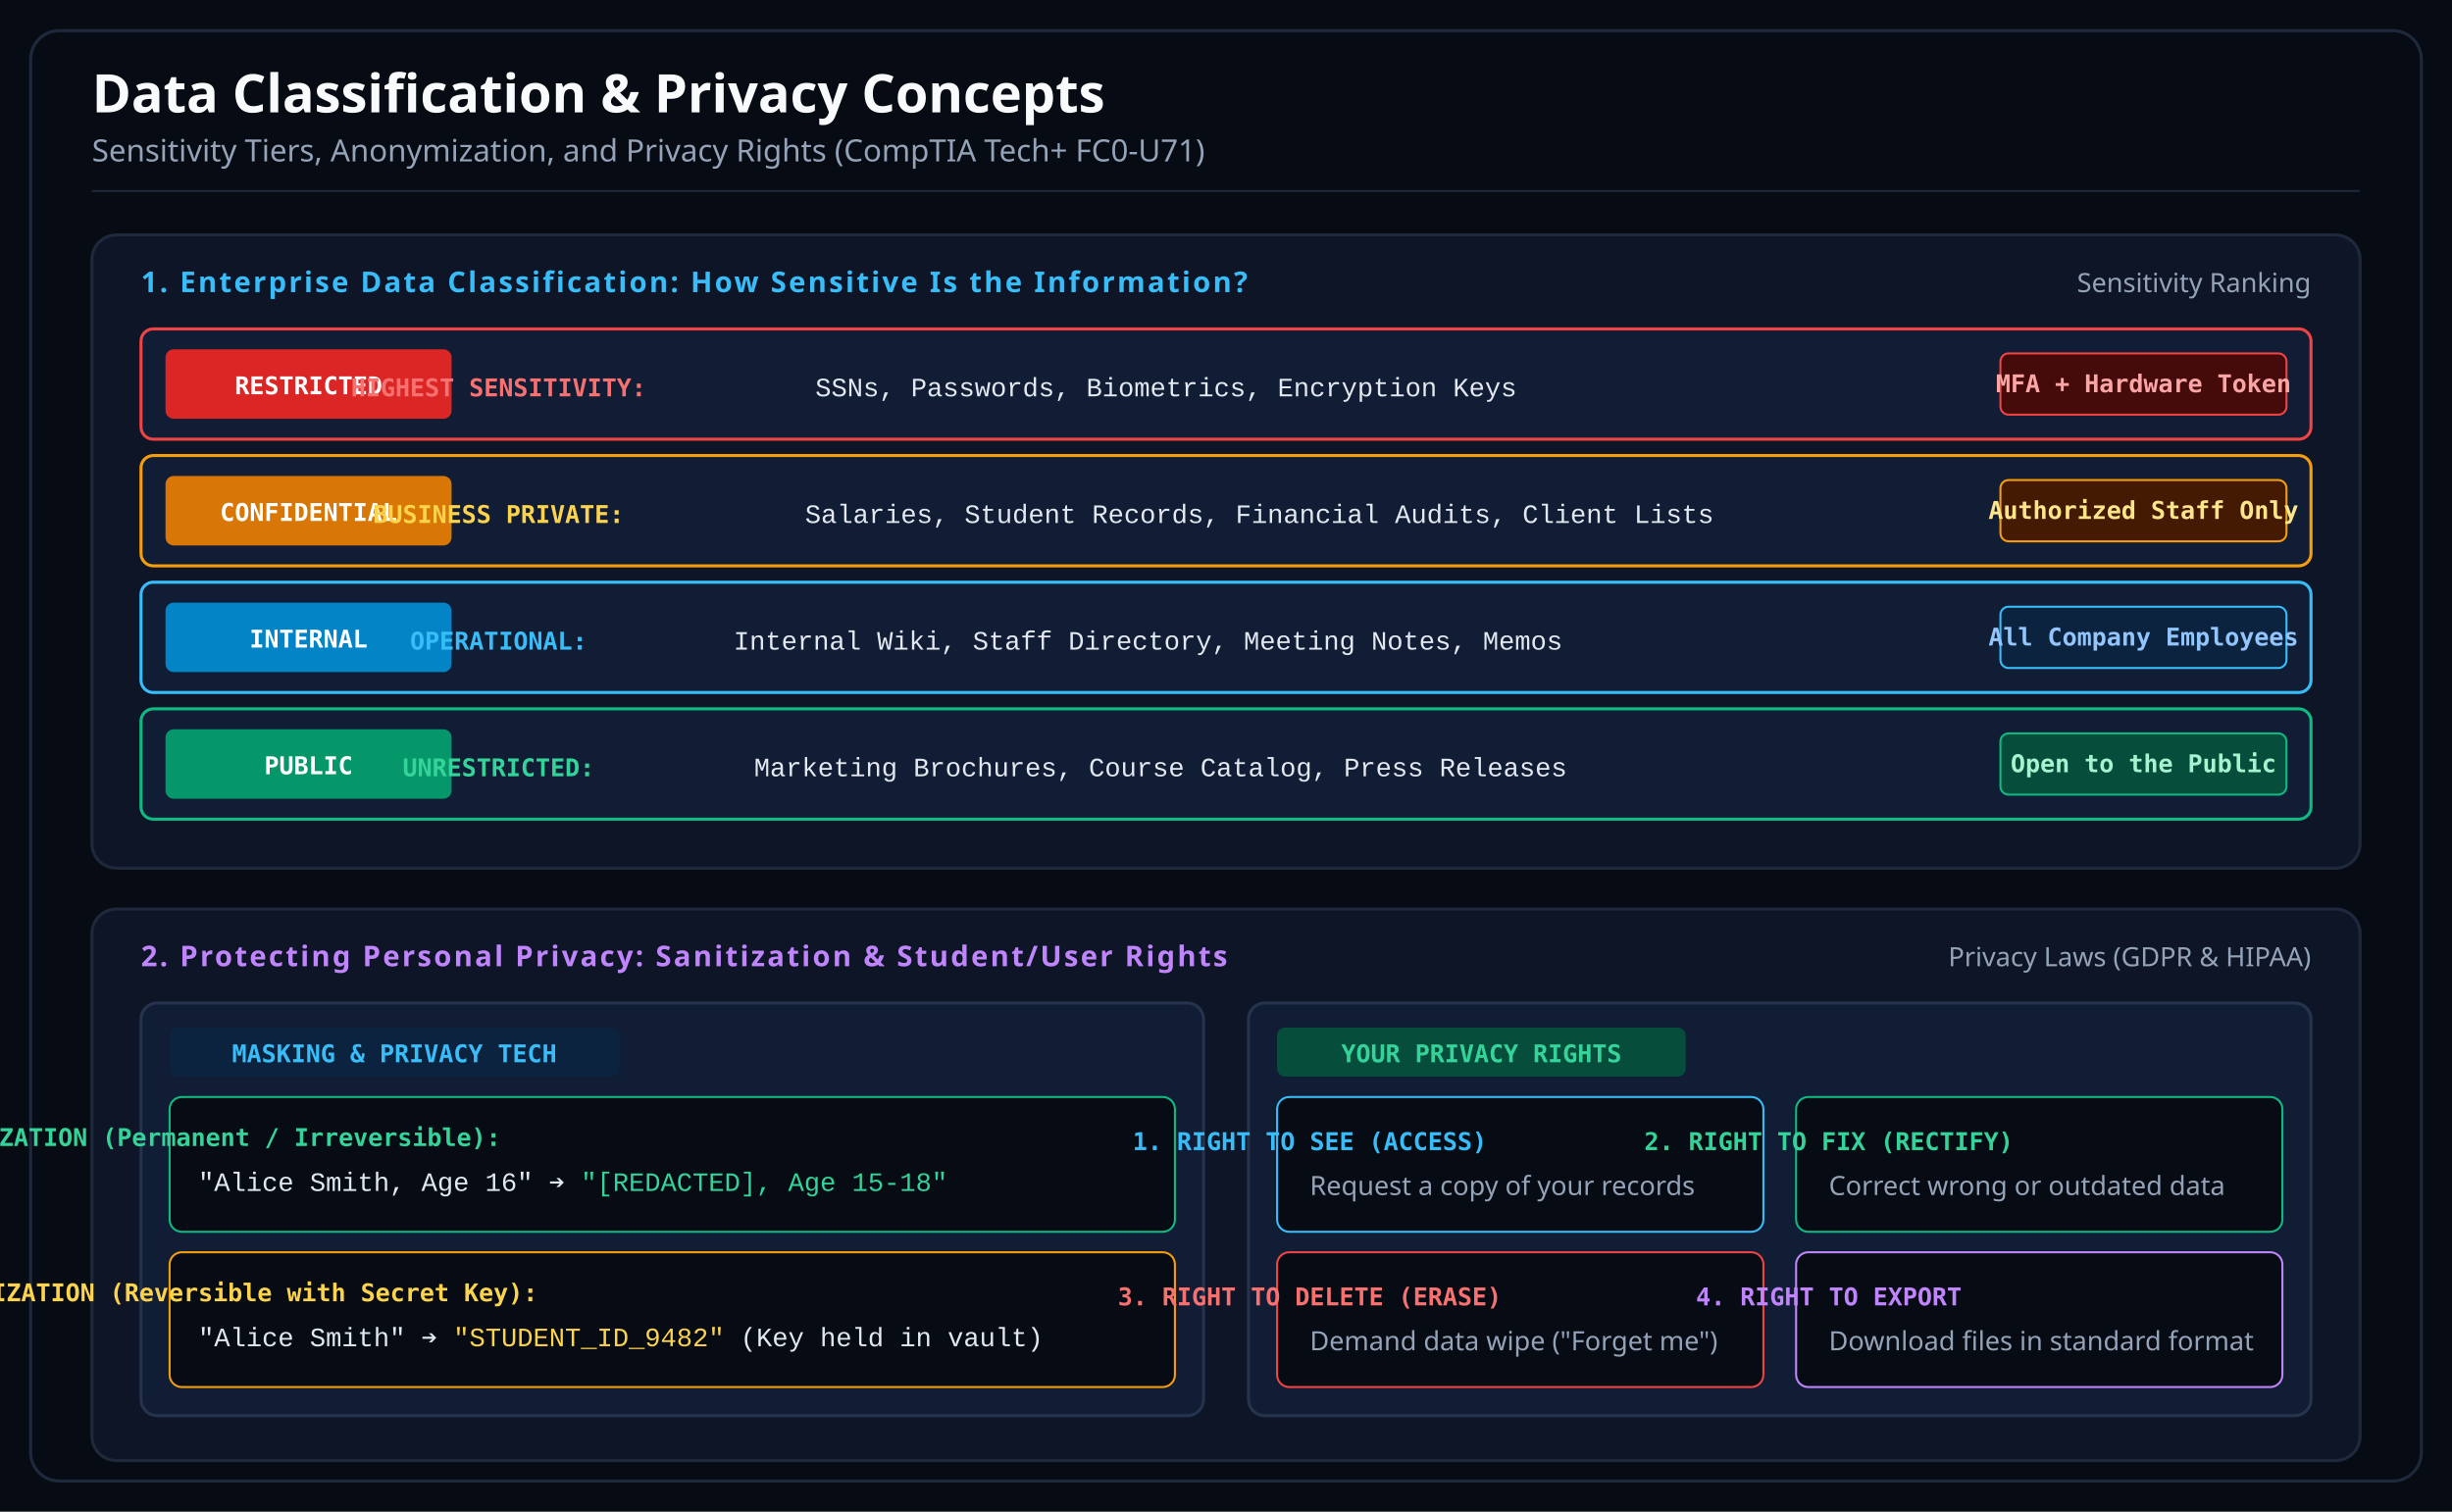
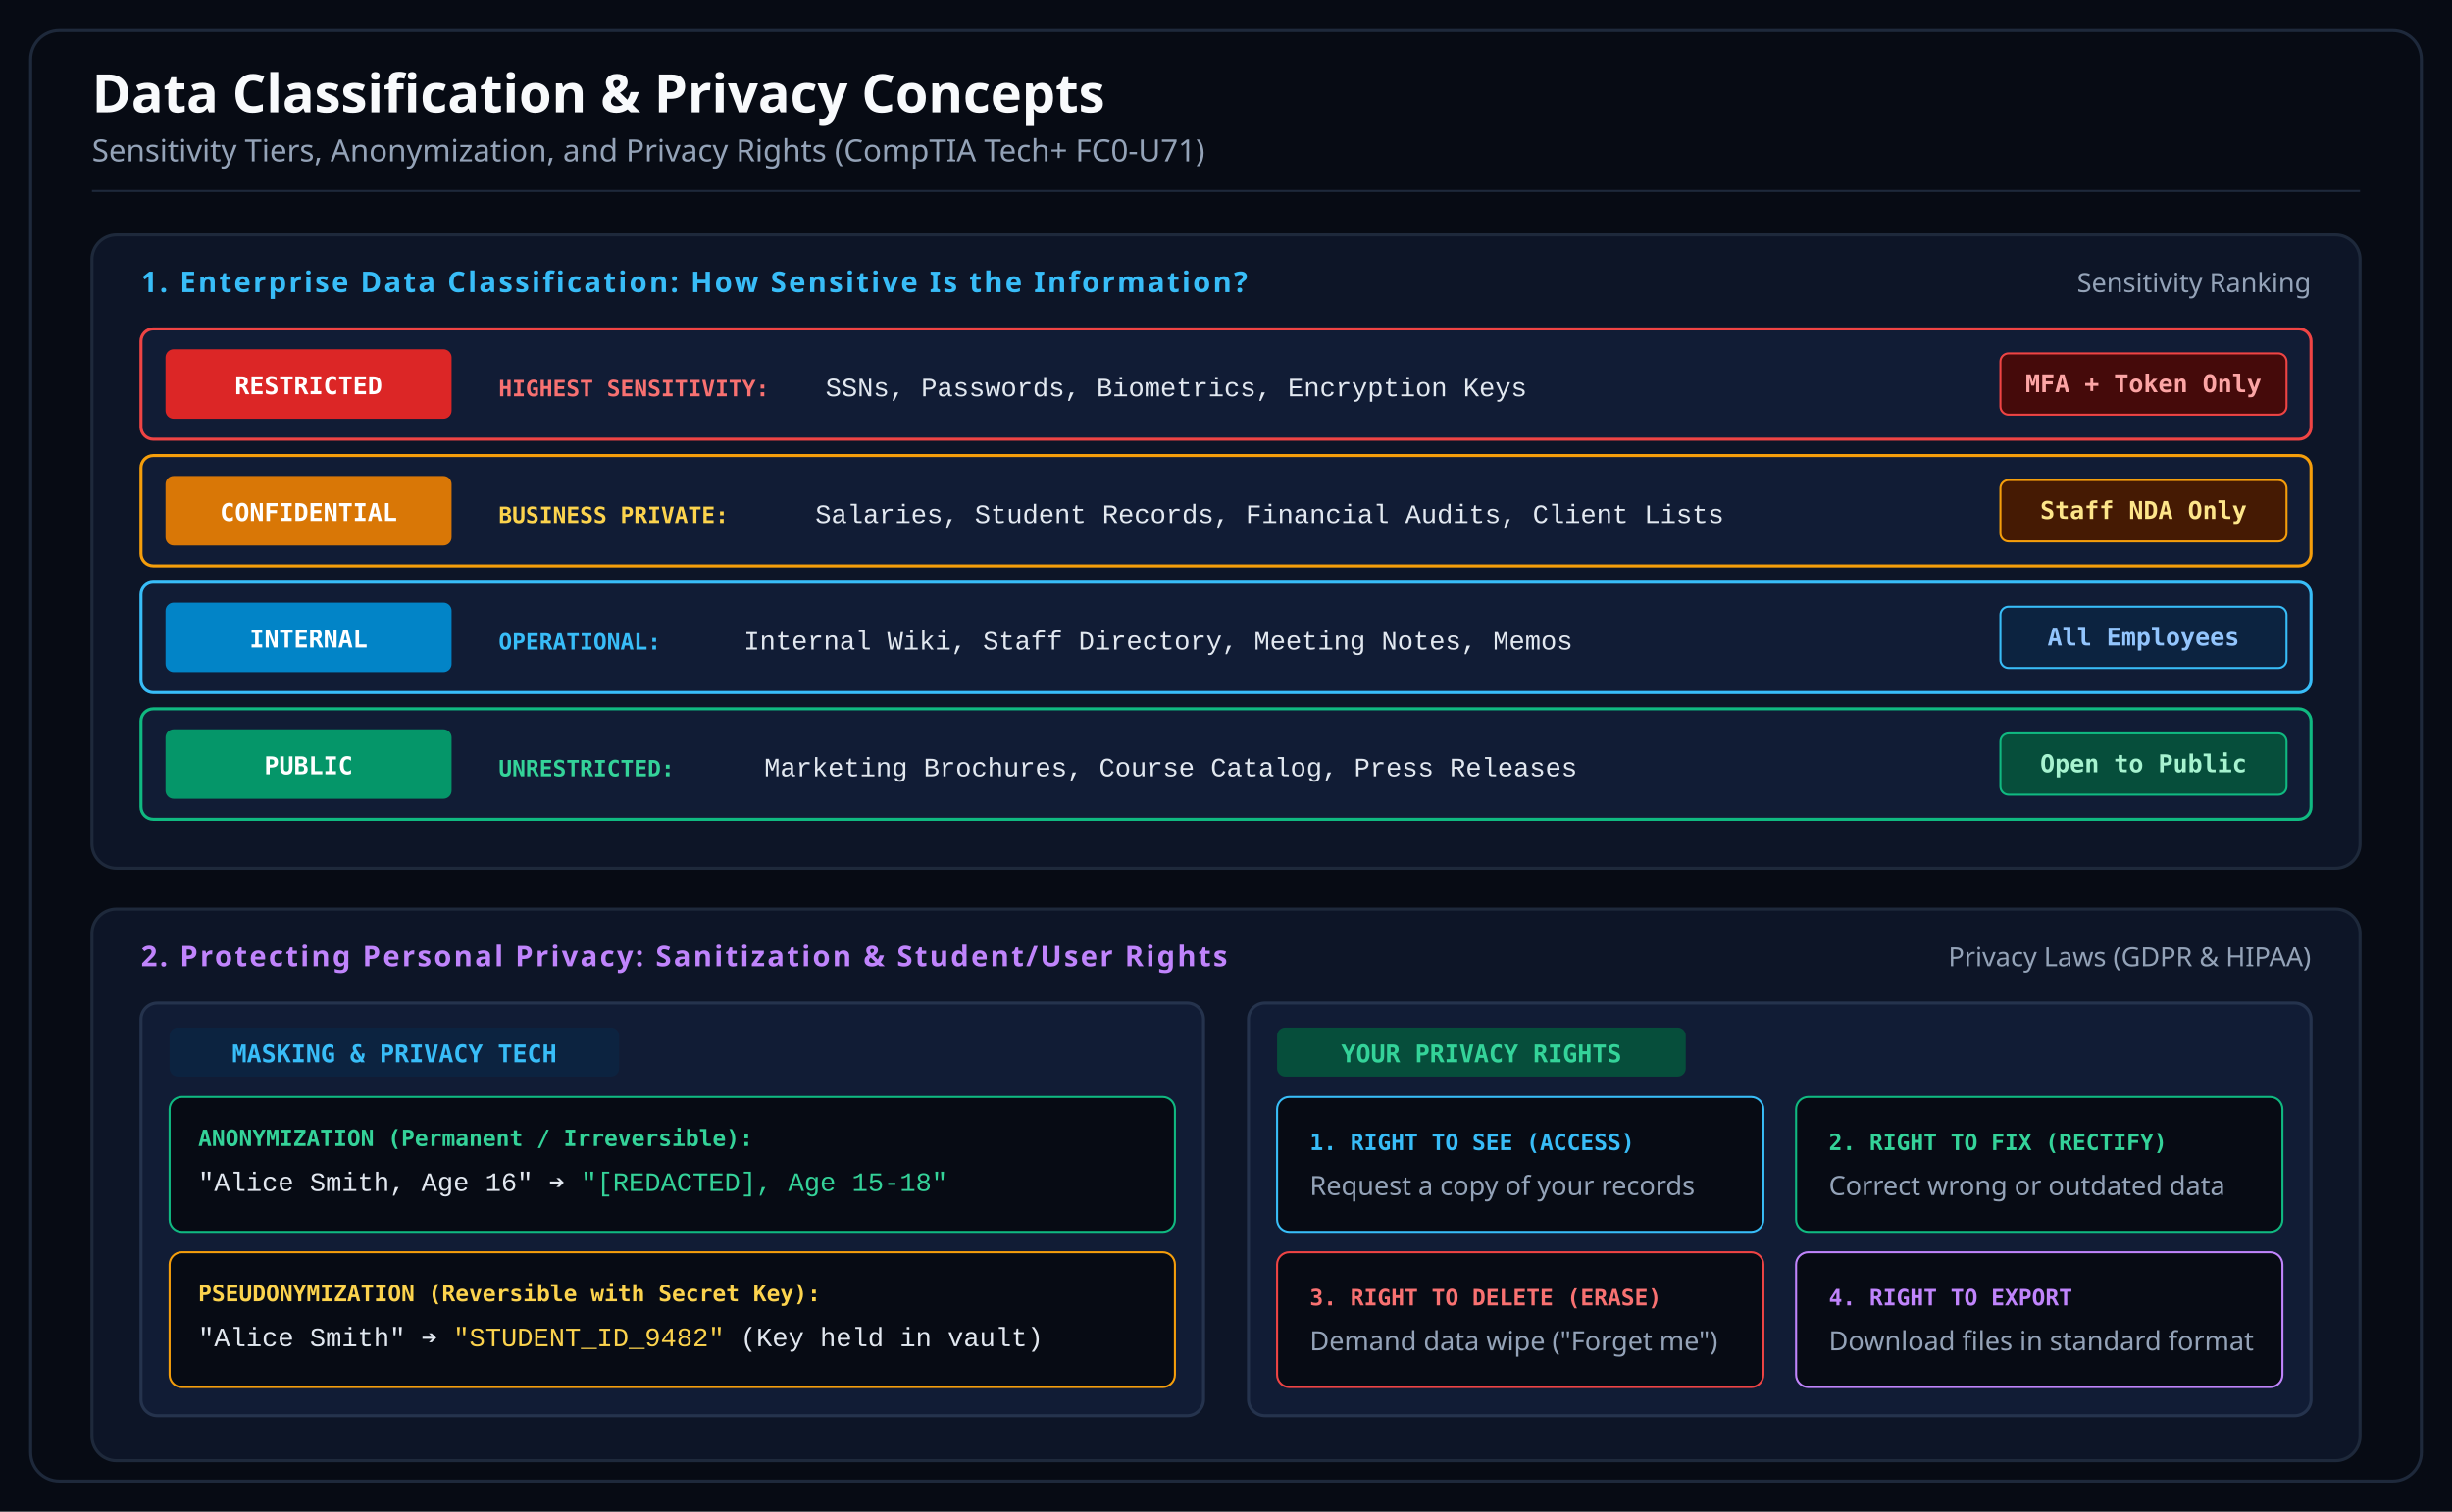
<svg xmlns="http://www.w3.org/2000/svg" viewBox="0 0 1200 740" width="1200" height="740">
  <defs>
    <style>
      .bg { fill: #070b14; }
      .card-bg { fill: #0d1527; stroke: #1e293b; stroke-width: 1.5; rx: 12px; }
      .inner-card { fill: #111c35; stroke: #25334d; stroke-width: 1.5; rx: 8px; }
      .text-title { font-family: 'Segoe UI', -apple-system, sans-serif; font-size: 26px; font-weight: 700; fill: #f8fafc; }
      .text-subtitle { font-family: 'Segoe UI', -apple-system, sans-serif; font-size: 15px; fill: #94a3b8; }
      .text-section { font-family: 'Segoe UI', -apple-system, sans-serif; font-size: 14px; font-weight: 700; letter-spacing: 0.08em; text-transform: uppercase; }
      .text-label { font-family: 'Segoe UI', -apple-system, sans-serif; font-size: 13px; fill: #94a3b8; }
      .text-val-mono { font-family: 'JetBrains Mono', 'Courier New', monospace; font-size: 13px; fill: #e2e8f0; }
      .badge-text { font-family: 'JetBrains Mono', monospace; font-size: 12px; font-weight: 700; text-anchor: middle; }
+       .text-bold { font-family: 'JetBrains Mono', monospace; font-size: 11px; font-weight: 700; }
    </style>
  </defs>
  <rect width="1200" height="740" class="bg" />
  <rect x="15" y="15" width="1170" height="710" rx="14" fill="none" stroke="#1e293b" stroke-width="1.5" />
  <g transform="translate(45, 55)">
    <text class="text-title" x="0" y="0">Data Classification &amp; Privacy Concepts</text>
    <text class="text-subtitle" x="0" y="24">Sensitivity Tiers, Anonymization, and Privacy Rights (CompTIA Tech+ FC0-U71)</text>
    <rect x="0" y="38" width="1110" height="1" fill="#1e293b" />
  </g>
  <g transform="translate(45, 115)">
    <rect width="1110" height="310" class="card-bg" stroke="#0284c7" />
    <text class="text-section" x="24" y="28" fill="#38bdf8">1. Enterprise Data Classification: How Sensitive Is the Information?</text>
    <text class="text-label" text-anchor="end" x="1086" y="28">Sensitivity Ranking</text>
    <g transform="translate(24, 46)">
      <g transform="translate(0, 0)">
        <rect width="1062" height="54" rx="6" fill="#111c35" stroke="#ef4444" stroke-width="1.5" />
        <rect x="12" y="10" width="140" height="34" rx="4" fill="#dc2626" />
        <text x="82" y="32" class="badge-text" font-size="13px" fill="#ffffff">RESTRICTED</text>
-         <text x="175" y="33" class="badge-text" font-size="12px" fill="#f87171">HIGHEST SENSITIVITY:</text>
-         <text x="330" y="33" class="text-val-mono" font-size="12px" fill="#ffffff">SSNs, Passwords, Biometrics, Encryption Keys</text>
+         <text x="175" y="33" class="text-bold" text-anchor="start" font-size="12px" fill="#f87171">HIGHEST SENSITIVITY:</text>
+         <text x="335" y="33" class="text-val-mono" font-size="12px" fill="#ffffff">SSNs, Passwords, Biometrics, Encryption Keys</text>
        <rect x="910" y="12" width="140" height="30" rx="4" fill="#450a0a" stroke="#ef4444" />
-         <text x="980" y="31" class="badge-text" font-size="10.5px" fill="#fca5a5">MFA + Hardware Token</text>
+         <text x="980" y="31" class="badge-text" font-size="10.5px" fill="#fca5a5">MFA + Token Only</text>
      </g>
      <g transform="translate(0, 62)">
        <rect width="1062" height="54" rx="6" fill="#111c35" stroke="#f59e0b" stroke-width="1.5" />
        <rect x="12" y="10" width="140" height="34" rx="4" fill="#d97706" />
        <text x="82" y="32" class="badge-text" font-size="13px" fill="#ffffff">CONFIDENTIAL</text>
-         <text x="175" y="33" class="badge-text" font-size="12px" fill="#fcd34d">BUSINESS PRIVATE:</text>
-         <text x="325" y="33" class="text-val-mono" font-size="12px" fill="#ffffff">Salaries, Student Records, Financial Audits, Client Lists</text>
+         <text x="175" y="33" class="text-bold" text-anchor="start" font-size="12px" fill="#fcd34d">BUSINESS PRIVATE:</text>
+         <text x="330" y="33" class="text-val-mono" font-size="12px" fill="#ffffff">Salaries, Student Records, Financial Audits, Client Lists</text>
        <rect x="910" y="12" width="140" height="30" rx="4" fill="#451a03" stroke="#f59e0b" />
-         <text x="980" y="31" class="badge-text" font-size="10.5px" fill="#fde68a">Authorized Staff Only</text>
+         <text x="980" y="31" class="badge-text" font-size="10.5px" fill="#fde68a">Staff NDA Only</text>
      </g>
      <g transform="translate(0, 124)">
        <rect width="1062" height="54" rx="6" fill="#111c35" stroke="#38bdf8" stroke-width="1.5" />
        <rect x="12" y="10" width="140" height="34" rx="4" fill="#0284c7" />
        <text x="82" y="32" class="badge-text" font-size="13px" fill="#ffffff">INTERNAL</text>
-         <text x="175" y="33" class="badge-text" font-size="12px" fill="#38bdf8">OPERATIONAL:</text>
-         <text x="290" y="33" class="text-val-mono" font-size="12px" fill="#ffffff">Internal Wiki, Staff Directory, Meeting Notes, Memos</text>
+         <text x="175" y="33" class="text-bold" text-anchor="start" font-size="12px" fill="#38bdf8">OPERATIONAL:</text>
+         <text x="295" y="33" class="text-val-mono" font-size="12px" fill="#ffffff">Internal Wiki, Staff Directory, Meeting Notes, Memos</text>
        <rect x="910" y="12" width="140" height="30" rx="4" fill="#0c2340" stroke="#38bdf8" />
-         <text x="980" y="31" class="badge-text" font-size="10.5px" fill="#93c5fd">All Company Employees</text>
+         <text x="980" y="31" class="badge-text" font-size="10.5px" fill="#93c5fd">All Employees</text>
      </g>
      <g transform="translate(0, 186)">
        <rect width="1062" height="54" rx="6" fill="#111c35" stroke="#10b981" stroke-width="1.5" />
        <rect x="12" y="10" width="140" height="34" rx="4" fill="#059669" />
        <text x="82" y="32" class="badge-text" font-size="13px" fill="#ffffff">PUBLIC</text>
-         <text x="175" y="33" class="badge-text" font-size="12px" fill="#34d399">UNRESTRICTED:</text>
-         <text x="300" y="33" class="text-val-mono" font-size="12px" fill="#ffffff">Marketing Brochures, Course Catalog, Press Releases</text>
+         <text x="175" y="33" class="text-bold" text-anchor="start" font-size="12px" fill="#34d399">UNRESTRICTED:</text>
+         <text x="305" y="33" class="text-val-mono" font-size="12px" fill="#ffffff">Marketing Brochures, Course Catalog, Press Releases</text>
        <rect x="910" y="12" width="140" height="30" rx="4" fill="#064e3b" stroke="#10b981" />
-         <text x="980" y="31" class="badge-text" font-size="10.5px" fill="#a7f3d0">Open to the Public</text>
+         <text x="980" y="31" class="badge-text" font-size="10.5px" fill="#a7f3d0">Open to Public</text>
      </g>
    </g>
  </g>
  <g transform="translate(45, 445)">
    <rect width="1110" height="270" class="card-bg" stroke="#8b5cf6" />
    <text class="text-section" x="24" y="28" fill="#c084fc">2. Protecting Personal Privacy: Sanitization &amp; Student/User Rights</text>
    <text class="text-label" text-anchor="end" x="1086" y="28">Privacy Laws (GDPR &amp; HIPAA)</text>
    <g transform="translate(24, 46)">
      <rect width="520" height="202" class="inner-card" stroke="#38bdf8" />
      <rect x="14" y="12" width="220" height="24" rx="4" fill="#0c2340" />
      <text x="124" y="29" class="badge-text" font-size="12px" fill="#38bdf8">MASKING &amp; PRIVACY TECH</text>
      <g transform="translate(14, 46)">
        <rect width="492" height="66" rx="6" fill="#070b14" stroke="#10b981" />
-         <text x="14" y="24" class="badge-text" font-size="12px" fill="#34d399">ANONYMIZATION (Permanent / Irreversible):</text>
+         <text x="14" y="24" class="text-bold" text-anchor="start" font-size="12px" fill="#34d399">ANONYMIZATION (Permanent / Irreversible):</text>
        <text x="14" y="46" class="text-val-mono" font-size="12px" fill="#cbd5e1">"Alice Smith, Age 16" ➔ <tspan fill="#34d399">"[REDACTED], Age 15-18"</tspan>
        </text>
      </g>
      <g transform="translate(14, 122)">
        <rect width="492" height="66" rx="6" fill="#070b14" stroke="#f59e0b" />
-         <text x="14" y="24" class="badge-text" font-size="12px" fill="#fcd34d">PSEUDONYMIZATION (Reversible with Secret Key):</text>
+         <text x="14" y="24" class="text-bold" text-anchor="start" font-size="12px" fill="#fcd34d">PSEUDONYMIZATION (Reversible with Secret Key):</text>
        <text x="14" y="46" class="text-val-mono" font-size="12px" fill="#cbd5e1">"Alice Smith" ➔ <tspan fill="#fcd34d">"STUDENT_ID_9482"</tspan> (Key held in vault)</text>
      </g>
    </g>
    <g transform="translate(566, 46)">
      <rect width="520" height="202" class="inner-card" stroke="#10b981" />
      <rect x="14" y="12" width="200" height="24" rx="4" fill="#064e3b" />
      <text x="114" y="29" class="badge-text" font-size="12px" fill="#34d399">YOUR PRIVACY RIGHTS</text>
      <g transform="translate(14, 46)">
        <rect x="0" y="0" width="238" height="66" rx="6" fill="#070b14" stroke="#38bdf8" />
-         <text x="16" y="26" class="badge-text" font-size="12px" fill="#38bdf8">1. RIGHT TO SEE (ACCESS)</text>
+         <text x="16" y="26" class="text-bold" text-anchor="start" font-size="12px" fill="#38bdf8">1. RIGHT TO SEE (ACCESS)</text>
        <text x="16" y="48" class="text-label" font-size="11px" fill="#cbd5e1">Request a copy of your records</text>
        <rect x="254" y="0" width="238" height="66" rx="6" fill="#070b14" stroke="#10b981" />
-         <text x="270" y="26" class="badge-text" font-size="12px" fill="#34d399">2. RIGHT TO FIX (RECTIFY)</text>
+         <text x="270" y="26" class="text-bold" text-anchor="start" font-size="12px" fill="#34d399">2. RIGHT TO FIX (RECTIFY)</text>
        <text x="270" y="48" class="text-label" font-size="11px" fill="#cbd5e1">Correct wrong or outdated data</text>
        <rect x="0" y="76" width="238" height="66" rx="6" fill="#070b14" stroke="#ef4444" />
-         <text x="16" y="102" class="badge-text" font-size="12px" fill="#f87171">3. RIGHT TO DELETE (ERASE)</text>
+         <text x="16" y="102" class="text-bold" text-anchor="start" font-size="12px" fill="#f87171">3. RIGHT TO DELETE (ERASE)</text>
        <text x="16" y="124" class="text-label" font-size="11px" fill="#cbd5e1">Demand data wipe ("Forget me")</text>
        <rect x="254" y="76" width="238" height="66" rx="6" fill="#070b14" stroke="#c084fc" />
-         <text x="270" y="102" class="badge-text" font-size="12px" fill="#c084fc">4. RIGHT TO EXPORT</text>
+         <text x="270" y="102" class="text-bold" text-anchor="start" font-size="12px" fill="#c084fc">4. RIGHT TO EXPORT</text>
        <text x="270" y="124" class="text-label" font-size="11px" fill="#cbd5e1">Download files in standard format</text>
      </g>
    </g>
  </g>
</svg>
